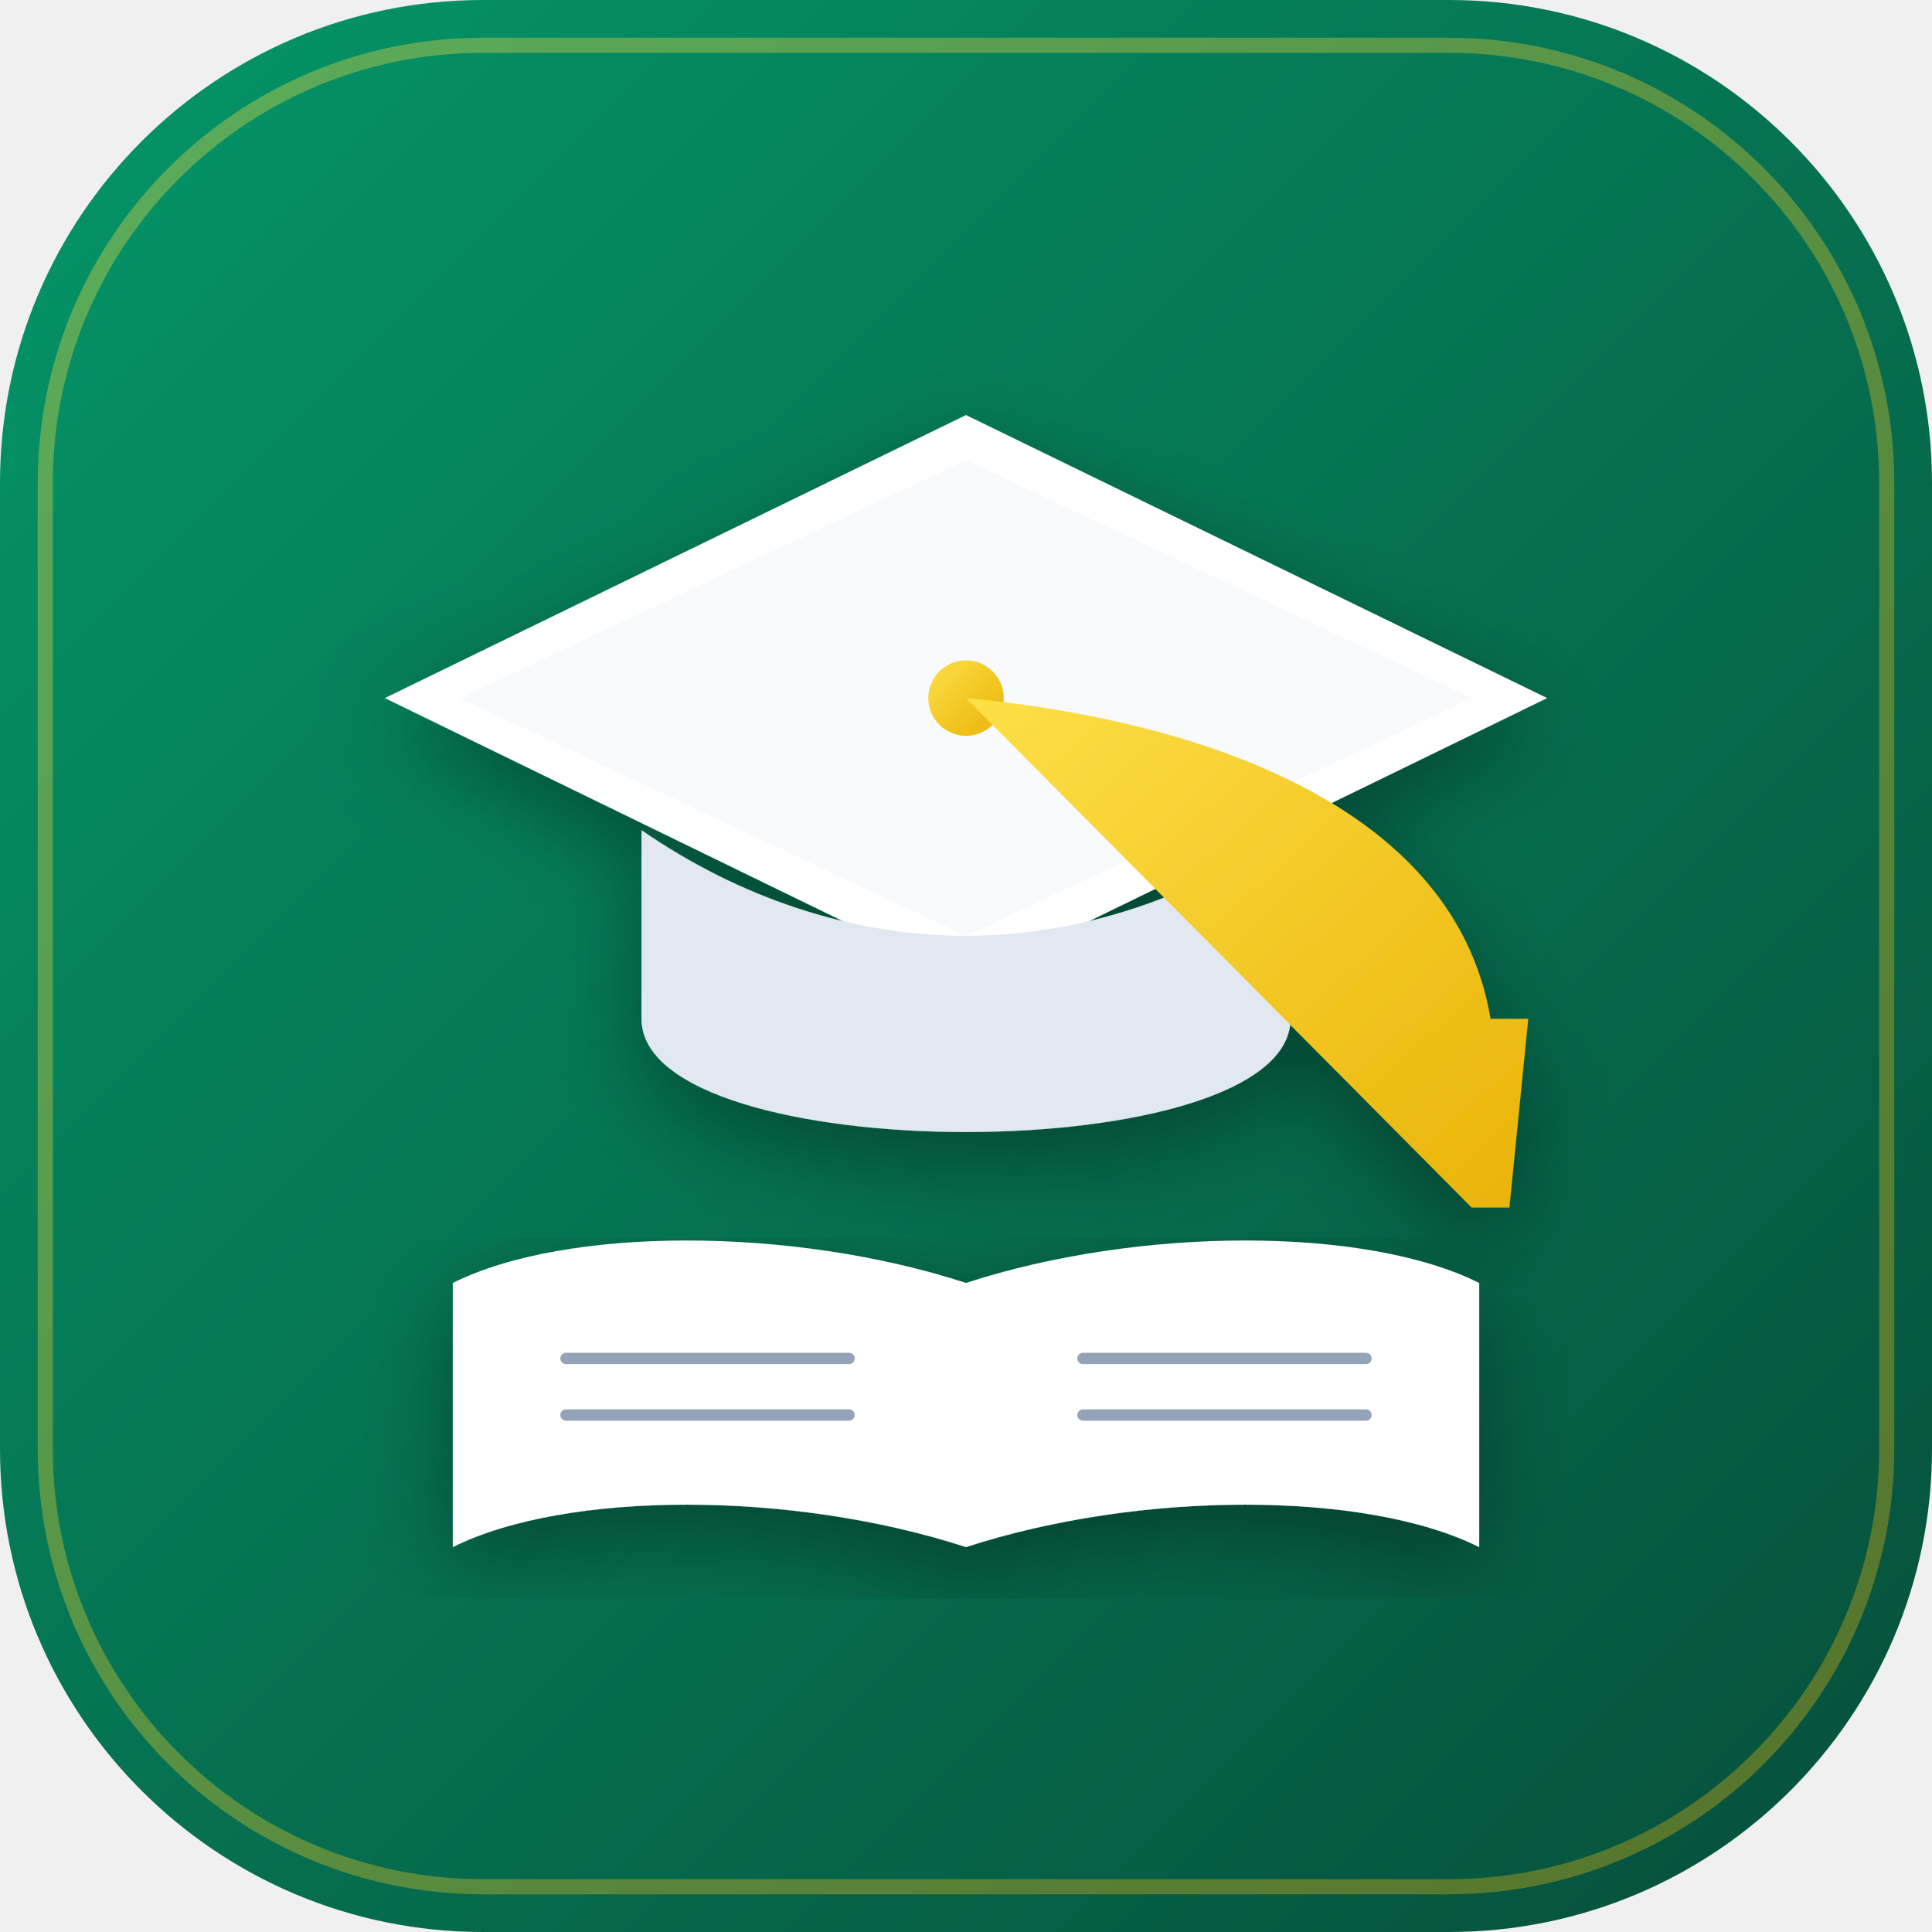
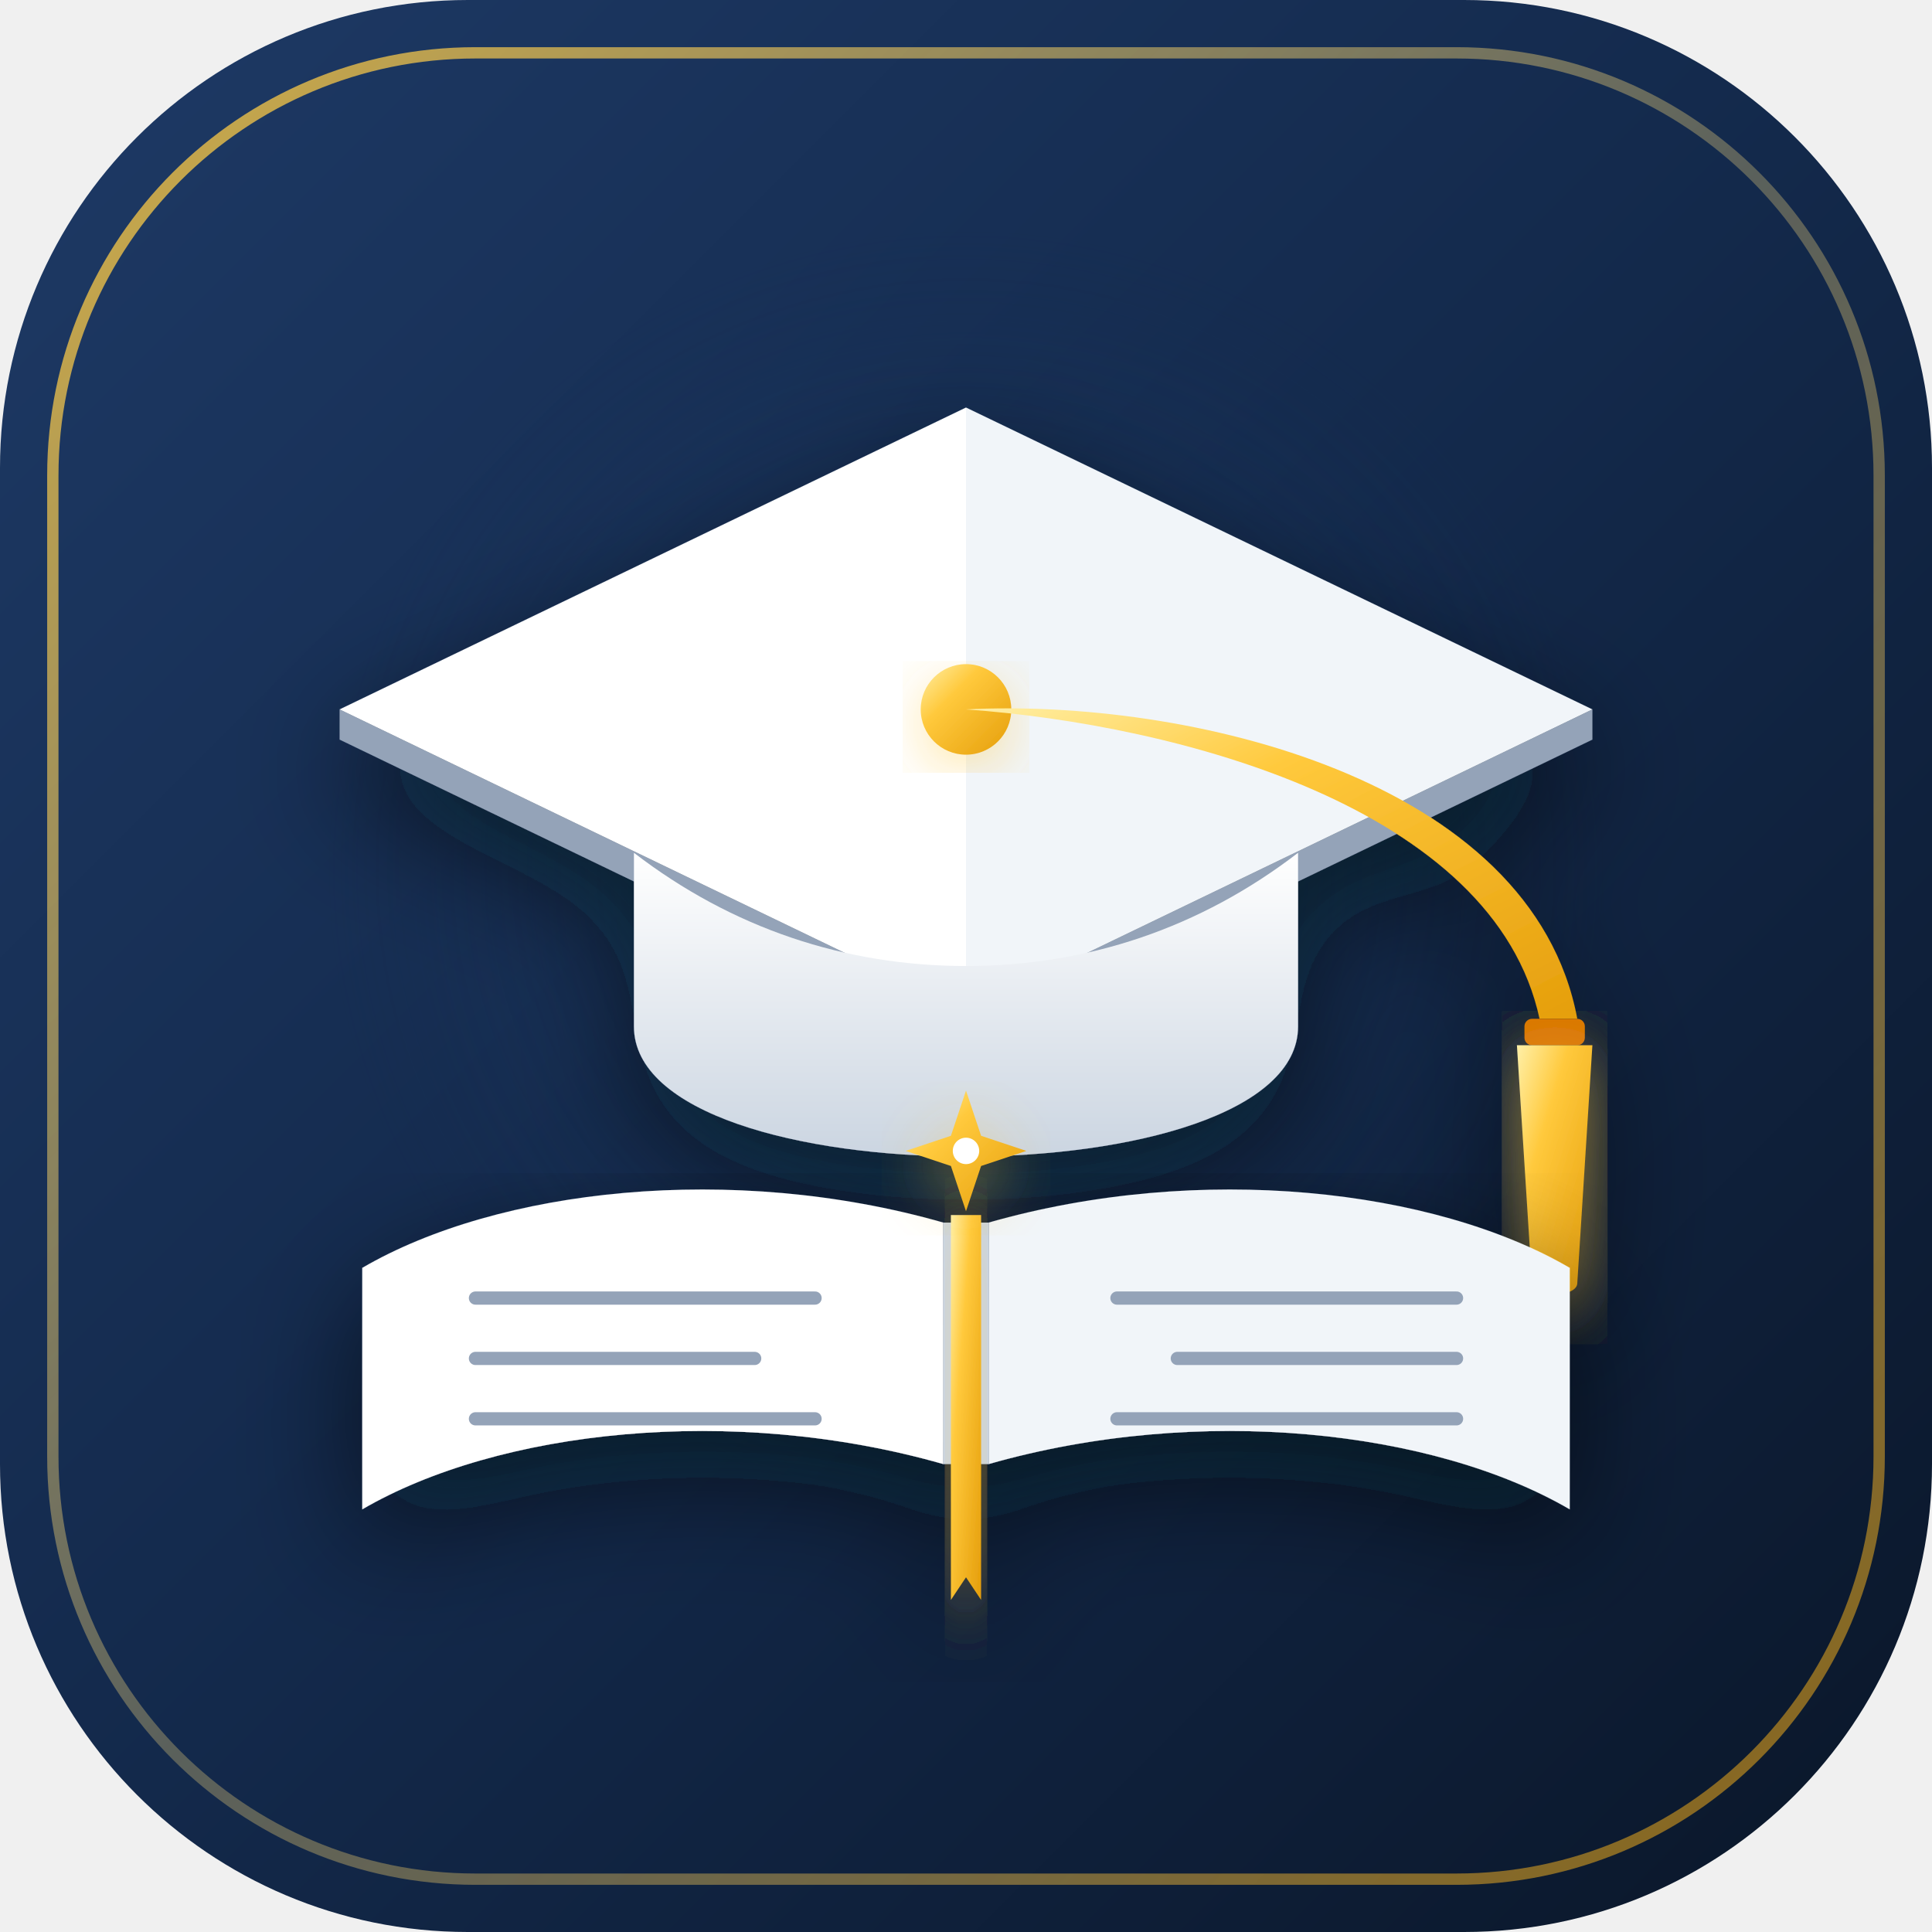
<svg xmlns="http://www.w3.org/2000/svg" viewBox="0 0 512 512" fill="none">
  <defs>
-     <linearGradient id="bgGrad" x1="0%" y1="0%" x2="100%" y2="100%">
-       <stop offset="0%" stop-color="#059669" />
-       <stop offset="100%" stop-color="#064e3b" />
+     <linearGradient id="bgNavy" x1="0%" y1="0%" x2="100%" y2="100%">
+       <stop offset="0%" stop-color="#1E3A66" />
+       <stop offset="50%" stop-color="#13294B" />
+       <stop offset="100%" stop-color="#0A1628" />
    </linearGradient>
+     <radialGradient id="centerGlow" cx="50%" cy="45%" r="55%">
+       <stop offset="0%" stop-color="#2A5288" stop-opacity="0.65" />
+       <stop offset="60%" stop-color="#13294B" stop-opacity="0" />
+     </radialGradient>
    <linearGradient id="goldGrad" x1="0%" y1="0%" x2="100%" y2="100%">
-       <stop offset="0%" stop-color="#FDE047" />
-       <stop offset="100%" stop-color="#EAB308" />
+       <stop offset="0%" stop-color="#FFF0A8" />
+       <stop offset="35%" stop-color="#FFC93C" />
+       <stop offset="100%" stop-color="#E59E0B" />
    </linearGradient>
-     <filter id="shadow" x="-10%" y="-10%" width="120%" height="120%">
-       <feDropShadow dx="0" dy="8" stdDeviation="12" flood-opacity="0.35" />
+     <linearGradient id="goldBorder" x1="0%" y1="0%" x2="100%" y2="100%">
+       <stop offset="0%" stop-color="#FFC93C" stop-opacity="0.8" />
+       <stop offset="50%" stop-color="#FFE082" stop-opacity="0.3" />
+       <stop offset="100%" stop-color="#E59E0B" stop-opacity="0.6" />
+     </linearGradient>
+     <linearGradient id="capBaseGrad" x1="0%" y1="0%" x2="0%" y2="100%">
+       <stop offset="0%" stop-color="#FFFFFF" />
+       <stop offset="100%" stop-color="#CBD5E1" />
+     </linearGradient>
+     <filter id="shadowElevated" x="-15%" y="-15%" width="130%" height="135%">
+       <feDropShadow dx="0" dy="12" stdDeviation="16" flood-color="#040912" flood-opacity="0.6" />
+     </filter>
+     <filter id="goldGlow" x="-20%" y="-20%" width="140%" height="140%">
+       <feDropShadow dx="0" dy="4" stdDeviation="8" flood-color="#FFC93C" flood-opacity="0.45" />
    </filter>
  </defs>
-   <rect width="512" height="512" rx="128" fill="url(#bgGrad)" />
-   <rect x="12" y="12" width="488" height="488" rx="116" stroke="url(#goldGrad)" stroke-width="4" stroke-opacity="0.35" fill="none" />
-   <g filter="url(#shadow)">
-     <path d="M256 110 L410 185 L256 260 L102 185 Z" fill="#FFFFFF" />
-     <path d="M256 122 L390 185 L256 248 L122 185 Z" fill="#F8FAFC" />
-     <circle cx="256" cy="185" r="10" fill="url(#goldGrad)" />
-     <path d="M170 220 L170 270 C170 310, 342 310, 342 270 L342 220 C316 238, 286 248, 256 248 C226 248, 196 238, 170 220 Z" fill="#E2E8F0" />
-     <path d="M256 185 C310 190, 385 210, 395 270 L405 270 L400 320 L390 320 Z" fill="url(#goldGrad)" />
+   <rect width="512" height="512" rx="124" fill="url(#bgNavy)" />
+   <rect width="512" height="512" rx="124" fill="url(#centerGlow)" />
+   <rect x="14" y="14" width="484" height="484" rx="112" stroke="url(#goldBorder)" stroke-width="3" stroke-linecap="round" fill="none" />
+   <g filter="url(#shadowElevated)">
+     <polygon points="90,188 256,268 422,188 422,196 256,276 90,196" fill="#94A3B8" />
+     <polygon points="256,108 90,188 256,268 256,108" fill="#FFFFFF" />
+     <polygon points="256,108 422,188 256,268 256,108" fill="#F1F5F9" />
+     <path d="M168,226 L168,272 C168,318 344,318 344,272 L344,226 C318,246 288,256 256,256 C224,256 194,246 168,226 Z" fill="url(#capBaseGrad)" />
+     <circle cx="256" cy="188" r="12" fill="url(#goldGrad)" filter="url(#goldGlow)" />
+     <path d="M256,188 C312,192 396,214 408,270 L418,270 C406,206 314,185 256,188 Z" fill="url(#goldGrad)" />
+     <rect x="404" y="270" width="16" height="7" rx="2" fill="#D97706" />
+     <path d="M402,277 L422,277 L418,340 C418,344 406,344 406,340 Z" fill="url(#goldGrad)" filter="url(#goldGlow)" />
  </g>
-   <g filter="url(#shadow)" transform="translate(0, 30)">
-     <path d="M256 310 C210 295, 150 295, 120 310 L120 380 C150 365, 210 365, 256 380 C302 365, 362 365, 392 380 L392 310 C362 295, 302 295, 256 310 Z" fill="#FFFFFF" />
-     <path d="M256 315 L256 385" stroke="url(#goldGrad)" stroke-width="4" stroke-linecap="round" />
-     <line x1="150" y1="330" x2="225" y2="330" stroke="#94A3B8" stroke-width="3" stroke-linecap="round" />
-     <line x1="150" y1="345" x2="225" y2="345" stroke="#94A3B8" stroke-width="3" stroke-linecap="round" />
-     <line x1="287" y1="330" x2="362" y2="330" stroke="#94A3B8" stroke-width="3" stroke-linecap="round" />
-     <line x1="287" y1="345" x2="362" y2="345" stroke="#94A3B8" stroke-width="3" stroke-linecap="round" />
+   <g filter="url(#shadowElevated)">
+     <path d="M250,324 C194,308 132,315 96,336 L96,400 C132,379 194,372 250,388 Z" fill="#FFFFFF" />
+     <path d="M262,324 C318,308 380,315 416,336 L416,400 C380,379 318,372 262,388 Z" fill="#F1F5F9" />
+     <path d="M250,324 L262,324 L262,388 L250,388 Z" fill="#CBD5E1" />
+     <line x1="126" y1="344" x2="216" y2="344" stroke="#94A3B8" stroke-width="3.5" stroke-linecap="round" />
+     <line x1="126" y1="360" x2="200" y2="360" stroke="#94A3B8" stroke-width="3.5" stroke-linecap="round" />
+     <line x1="126" y1="376" x2="216" y2="376" stroke="#94A3B8" stroke-width="3.5" stroke-linecap="round" />
+     <line x1="296" y1="344" x2="386" y2="344" stroke="#94A3B8" stroke-width="3.5" stroke-linecap="round" />
+     <line x1="312" y1="360" x2="386" y2="360" stroke="#94A3B8" stroke-width="3.5" stroke-linecap="round" />
+     <line x1="296" y1="376" x2="386" y2="376" stroke="#94A3B8" stroke-width="3.5" stroke-linecap="round" />
+     <path d="M252,322 L260,322 L260,424 L256,418 L252,424 Z" fill="url(#goldGrad)" filter="url(#goldGlow)" />
+   </g>
+   <g transform="translate(256, 305)" filter="url(#goldGlow)">
+     <path d="M0,-16 L4,-4 L16,0 L4,4 L0,16 L-4,4 L-16,0 L-4,-4 Z" fill="url(#goldGrad)" />
+     <circle cx="0" cy="0" r="3.5" fill="#FFFFFF" />
  </g>
</svg>
